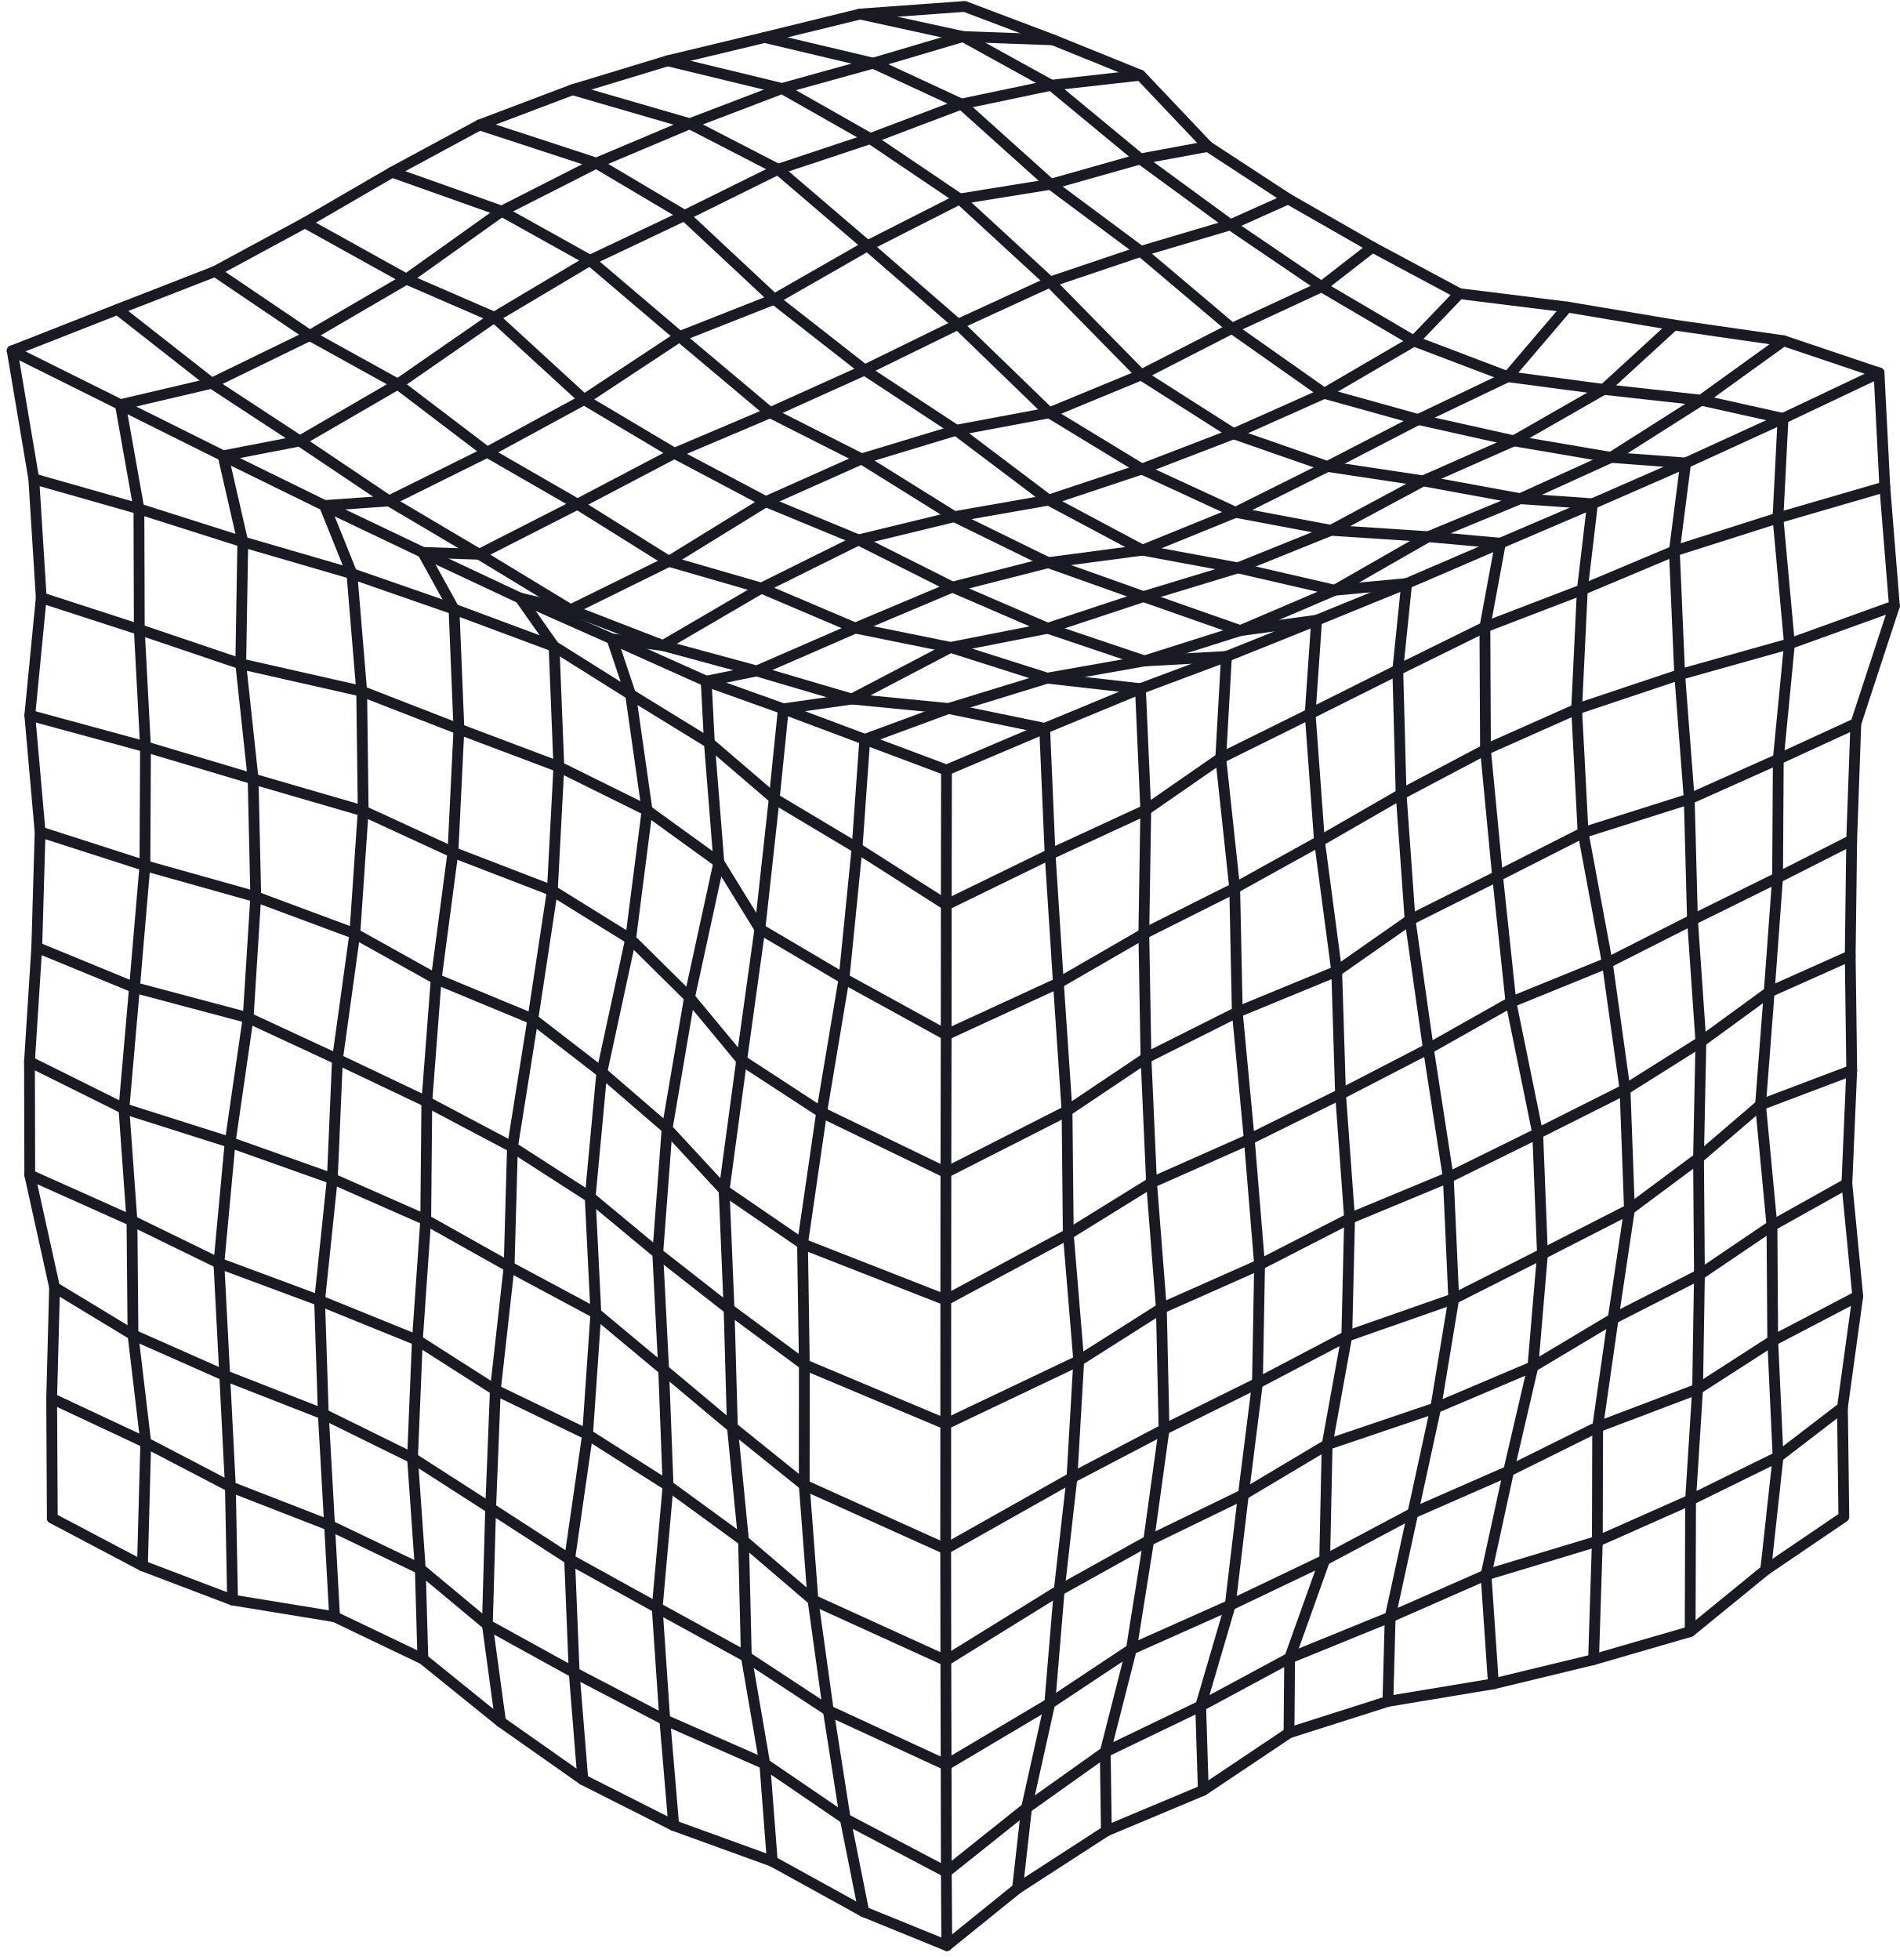
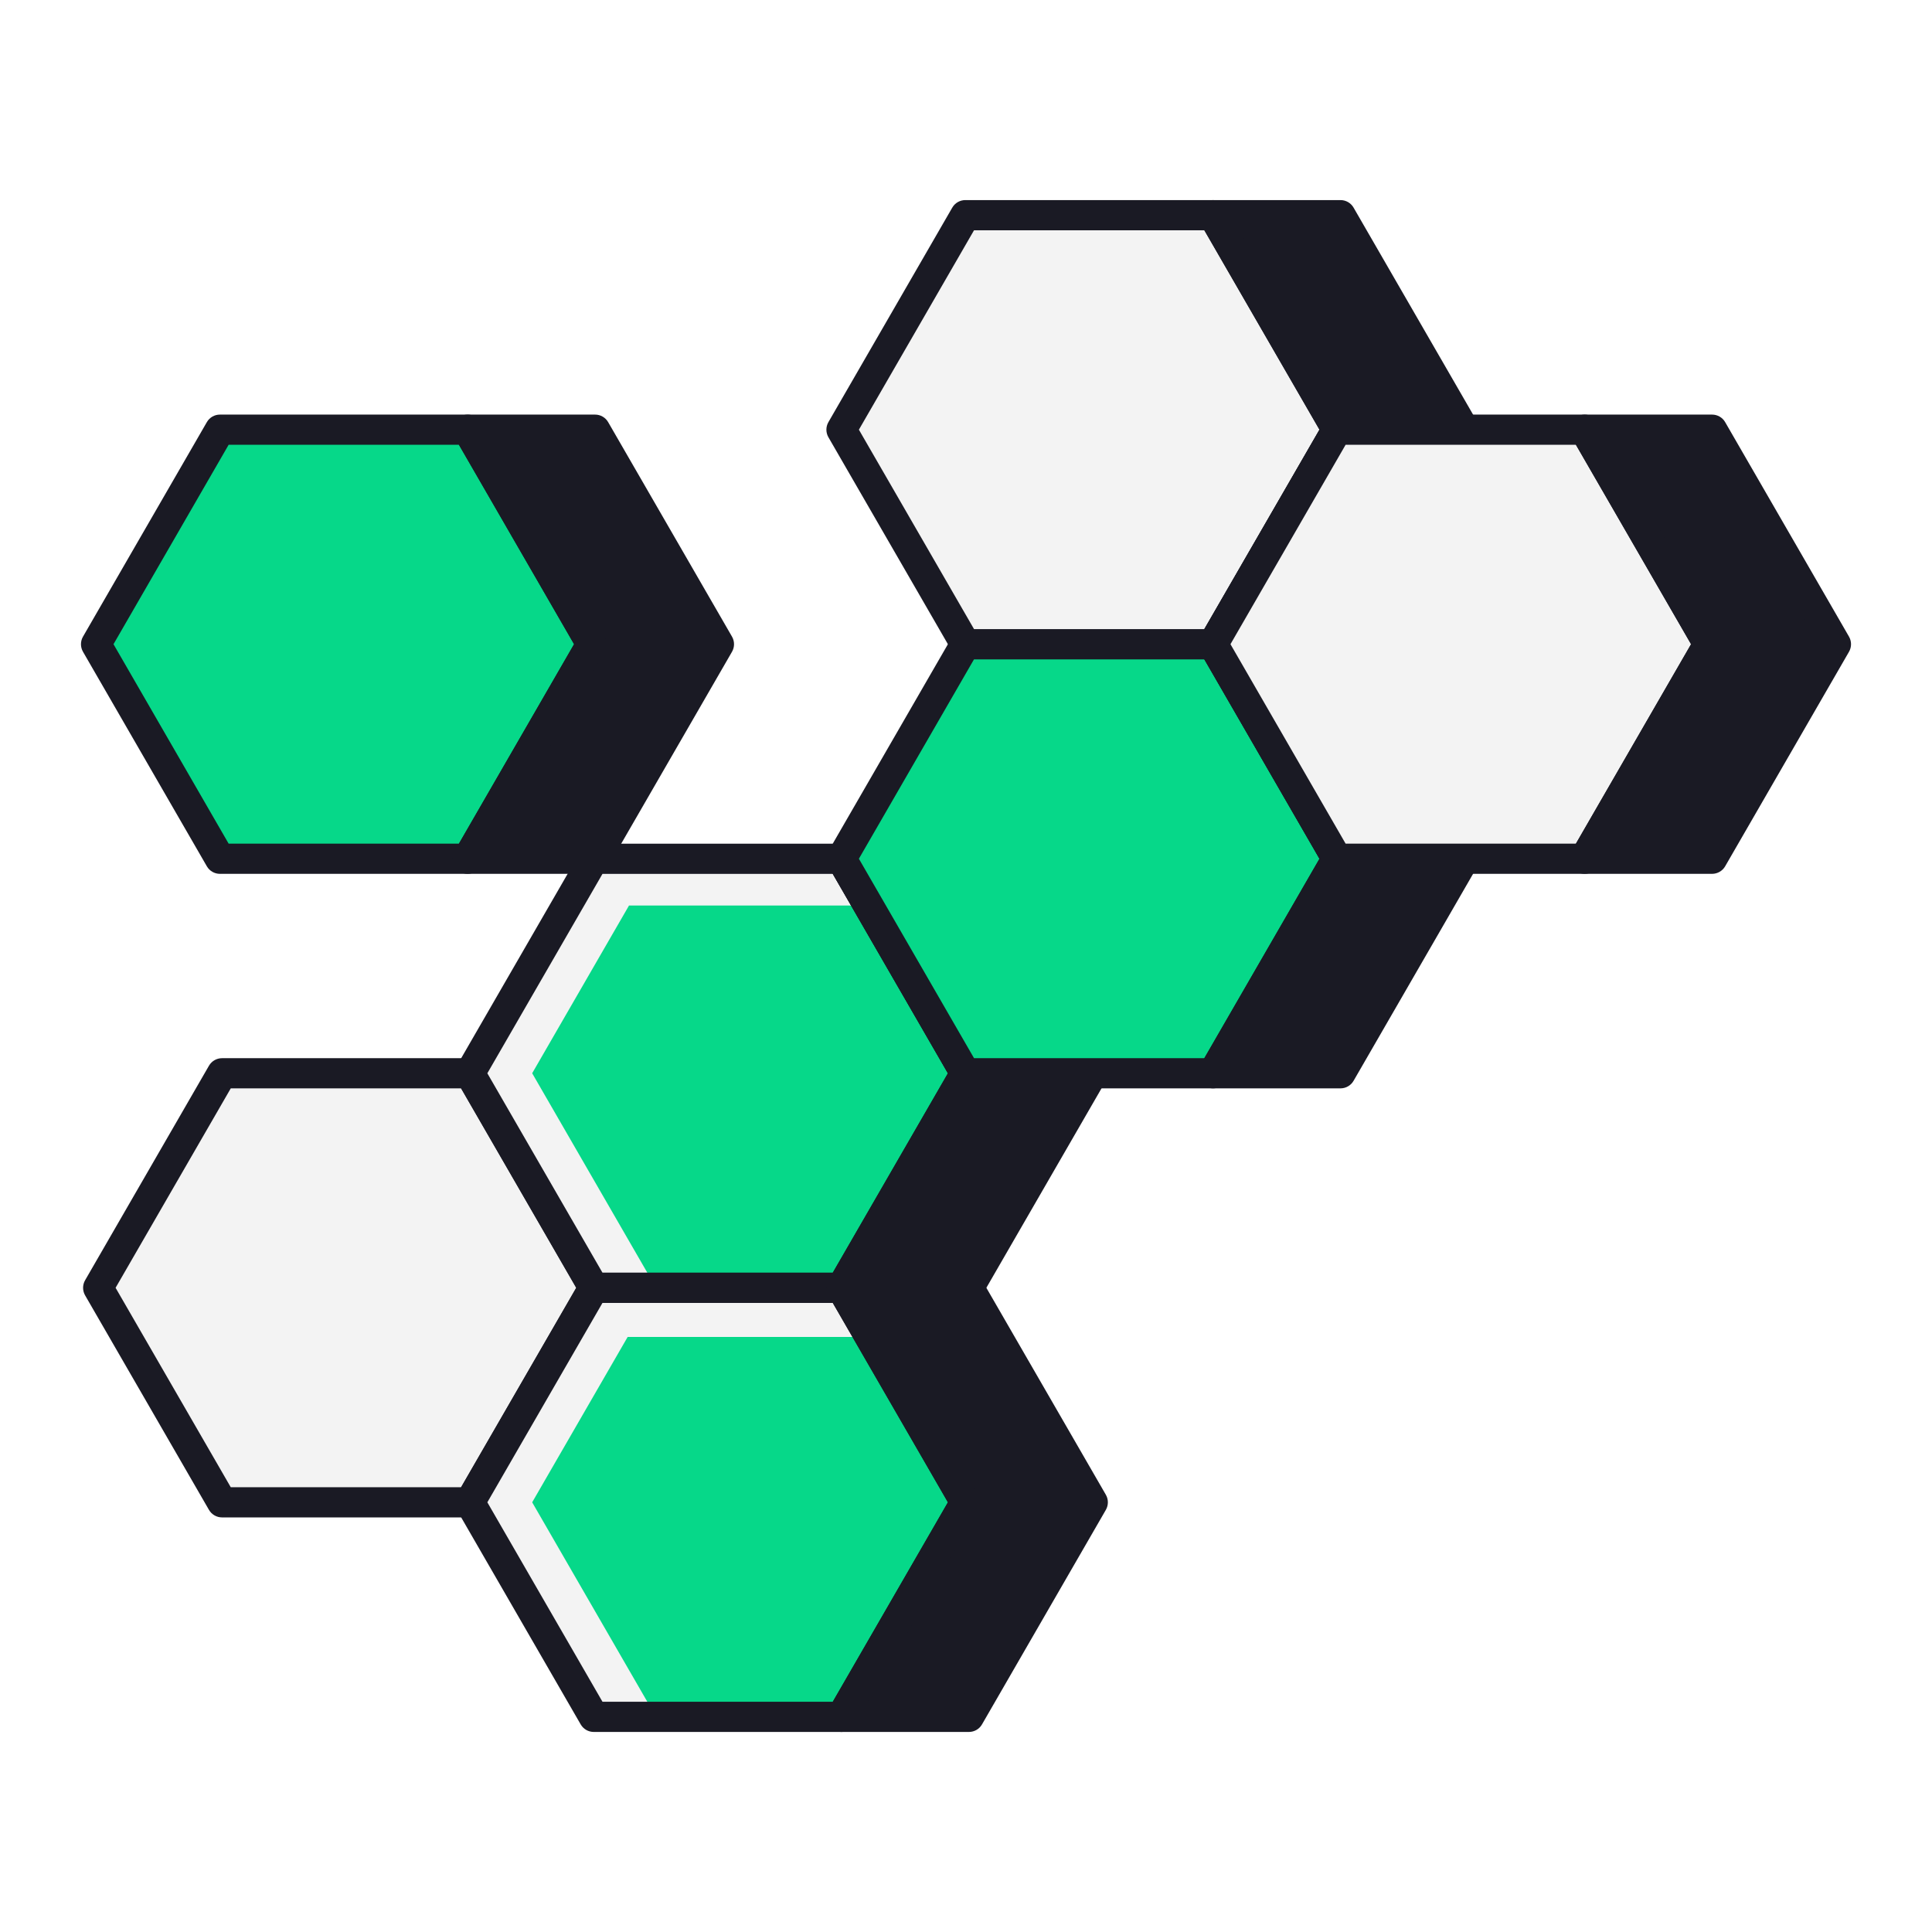
- <svg xmlns="http://www.w3.org/2000/svg" width="191" height="197" viewBox="0 0 191 197" fill="none">
-   <path d="M60.503 107.776L63.394 94.392L65.054 81.453L63.394 69.8L61.523 64.218" stroke="#1A1A24" stroke-width="1.085" stroke-linecap="round" stroke-linejoin="round" />
-   <path d="M72.796 119.629L74.559 106.566L76.393 93.372L77.836 80.26L78.753 71.243" stroke="#1A1A24" stroke-width="1.085" stroke-linecap="round" stroke-linejoin="round" />
-   <path d="M105.021 73.207L105.569 85.859L106.404 98.808L107.272 111.66L107.397 124.046L108.449 136.768L107.766 148.524L106.485 159.851L95.087 166.904L81.731 160.822L74.749 154.849L67.165 149.321L59.07 144.178L49.799 139.708L41.96 134.706L32.129 130.719L22.006 126.959L13.266 122.695L12.458 111.427L13.521 99.259L14.569 87.004L14.628 75.058L14.004 63.274L13.966 51.144L12.105 40.673" stroke="#1A1A24" stroke-width="1.085" stroke-linecap="round" stroke-linejoin="round" />
-   <path d="M115.209 106.338L115.768 118.87L116.755 131.499L117.026 143.673L115.48 154.844L113.739 165.764L105.536 171.211L103.203 181.714L102.292 189.808" stroke="#1A1A24" stroke-width="1.085" stroke-linecap="round" stroke-linejoin="round" />
-   <path d="M14.319 157.377L14.655 144.997" stroke="#1A1A24" stroke-width="1.085" stroke-linecap="round" stroke-linejoin="round" />
-   <path d="M114.65 69.22L115.187 81.415L114.992 93.85L115.209 106.338L107.272 111.66L95.093 117.85L82.599 111.812L74.559 106.566L69.318 100.246L63.394 94.392L55.528 89.515L45.535 85.663L36.513 81.507L25.446 78.29L14.628 75.057L2.997 71.894" stroke="#1A1A24" stroke-width="1.085" stroke-linecap="round" stroke-linejoin="round" />
-   <path d="M1.228 35.259L12.106 40.673L21.285 38.52L31.142 33.718L40.858 28.055L50.439 21.224L59.944 16.396L68.819 21.658L77.83 30.073L86.928 37.19L96.124 43.245L105.428 50.265L114.856 55.299L124.448 57.079L134.186 59.325L141.787 54.974L143.588 53.943L152.832 50.124L161.962 45.974L171.017 40.223L179.306 34.25L188.903 37.483" stroke="#1A1A24" stroke-width="1.085" stroke-linecap="round" stroke-linejoin="round" />
-   <path d="M5.259 152.592L5.194 140.559L5.487 129.389" stroke="#1A1A24" stroke-width="1.085" stroke-linecap="round" stroke-linejoin="round" />
-   <path d="M186.57 72.725L186.153 84.448L186.006 96.069L186.158 107.581L185.67 118.979L186.766 130.285L185.225 141.466L185.366 152.462L177.51 157.795L169.915 163.991L160.204 166.806L150.136 169.242L139.529 171.005L129.585 174.173" stroke="#1A1A24" stroke-width="1.085" stroke-linecap="round" stroke-linejoin="round" />
-   <path d="M39.421 17.307L50.439 21.224L59.309 26.166L68.32 33.826L77.424 41.476L86.619 46.125L96.124 43.244L105.487 41.492L114.726 37.678L123.851 33.002L132.857 28.819L137.978 24.837" stroke="#1A1A24" stroke-width="1.085" stroke-linecap="round" stroke-linejoin="round" />
-   <path d="M178.216 134.755L178.753 146.43L177.51 157.795" stroke="#1A1A24" stroke-width="1.085" stroke-linecap="round" stroke-linejoin="round" />
-   <path d="M30.659 22.391L40.858 28.054L49.696 31.89L58.718 40.163L67.799 45.561L77.424 41.476L86.928 37.19L96.303 32.601L105.563 28.347L114.694 25.266L123.851 33.002L133.128 39.534L142.584 42.165L152.192 44.308L161.962 45.973L169.46 46.538" stroke="#1A1A24" stroke-width="1.085" stroke-linecap="round" stroke-linejoin="round" />
-   <path d="M133.421 145.203L133.172 156.796" stroke="#1A1A24" stroke-width="1.085" stroke-linecap="round" stroke-linejoin="round" />
-   <path d="M12.105 40.673L22.429 45.816L32.623 50.813L42.497 55.522L45.654 57.003L52.284 60.117L56.211 61.858L61.523 64.218L65.076 65.813L70.995 68.466L78.752 71.244L85.637 70.262L95.559 65.07L105.287 68.162L115.057 66.432L123.423 63.779L124.687 63.383L132.363 62.341" stroke="#1A1A24" stroke-width="1.085" stroke-linecap="round" stroke-linejoin="round" />
-   <path d="M160.617 143.424L160.584 154.914L160.205 166.806" stroke="#1A1A24" stroke-width="1.085" stroke-linecap="round" stroke-linejoin="round" />
-   <path d="M95.136 188.154L84.975 182.805L76.886 177.287L75.031 166.513L74.749 154.849L73.631 143.456L66.72 137.668L66.123 125.961L67.067 113.44L60.503 107.776" stroke="#1A1A24" stroke-width="1.085" stroke-linecap="round" stroke-linejoin="round" />
-   <path d="M188.903 37.483L189.484 48.935L190.449 60.898L186.57 72.724L178.774 76.305L169.823 80.308L159.152 83.688L150.553 88.055L141.759 92.455L134.381 97.614L124.388 101.732L115.209 106.338" stroke="#1A1A24" stroke-width="1.085" stroke-linecap="round" stroke-linejoin="round" />
-   <path d="M23.379 160.822L23.162 149.435L22.592 138.248L22.006 126.959L23.135 114.818L24.947 102.296L25.712 90.133L25.446 78.29L24.203 66.724L24.41 54.464L22.43 45.816" stroke="#1A1A24" stroke-width="1.085" stroke-linecap="round" stroke-linejoin="round" />
-   <path d="M1.228 35.259L11.818 31.098L21.285 38.519L30.144 44.324L39.112 50.346L39.904 50.812L48.182 55.711L49.935 56.775L57.373 61.288L67.251 56.422L76.99 50.422L86.619 46.125L95.939 51.93L105.379 56.552L114.96 59.964L124.687 63.382L134.186 59.324L141.412 58.652L150.836 54.599L160.096 50.633L169.46 46.537L179.252 42.056L188.903 37.483" stroke="#1A1A24" stroke-width="1.085" stroke-linecap="round" stroke-linejoin="round" />
-   <path d="M177.863 99.703L176.989 111.052L178.14 123.188L178.216 134.755L170.664 139.615L169.959 150.753L169.915 163.99" stroke="#1A1A24" stroke-width="1.085" stroke-linecap="round" stroke-linejoin="round" />
-   <path d="M13.267 122.695L2.991 118.094" stroke="#1A1A24" stroke-width="1.085" stroke-linecap="round" stroke-linejoin="round" />
-   <path d="M3.398 48.132L13.966 51.143L24.41 54.464L35.379 57.659L45.643 61.228L55.702 64.972L63.394 69.8L71.315 74.666L77.836 80.26L86.163 85.234L95.131 90.947L105.569 85.858L115.187 81.415L122.723 76.191L131.712 71.742L140.522 67.337L149.279 63.024L159.076 59.265L168.326 55.375L178.742 52.06L189.484 48.935" stroke="#1A1A24" stroke-width="1.085" stroke-linecap="round" stroke-linejoin="round" />
-   <path d="M76.886 177.287L66.834 172.866L57.725 168.113L48.996 163.301L42.253 157.686L41.471 146.543L41.96 134.706L42.8 122.608L42.909 110.738L43.853 98.401L45.535 85.663L46.137 73.278L45.643 61.229L42.497 55.522" stroke="#1A1A24" stroke-width="1.085" stroke-linecap="round" stroke-linejoin="round" />
-   <path d="M58.593 178.871L57.725 168.113L57.264 156.726L59.07 144.178L59.906 131.988" stroke="#1A1A24" stroke-width="1.085" stroke-linecap="round" stroke-linejoin="round" />
-   <path d="M95.136 188.154L95.115 177.396L95.088 166.904L95.071 155.679L95.077 143.131L95.082 130.664L95.093 117.85L95.12 104.005L95.131 90.947L95.153 77.395" stroke="#1A1A24" stroke-width="1.085" stroke-linecap="round" stroke-linejoin="round" />
-   <path d="M170.664 139.616L160.617 143.424" stroke="#1A1A24" stroke-width="1.085" stroke-linecap="round" stroke-linejoin="round" />
-   <path d="M67.734 183.488L66.834 172.866L66.069 161.593L67.165 149.321L66.72 137.668L59.906 131.988L59.331 120.324L51.519 115.295L42.909 110.738L33.925 106.463L24.947 102.297L13.521 99.258L3.697 95.217" stroke="#1A1A24" stroke-width="1.085" stroke-linecap="round" stroke-linejoin="round" />
-   <path d="M86.462 1.412L96.818 3.674L105.862 4.005" stroke="#1A1A24" stroke-width="1.085" stroke-linecap="round" stroke-linejoin="round" />
-   <path d="M11.818 31.098L21.621 27.278L31.142 33.718L39.985 38.611L48.98 45.452L58.056 50.677L67.799 45.561L76.989 50.422L86.304 54.268L95.749 59.01L105.33 63.149L115.057 66.431L123.298 65.981L127.399 64.337L132.363 62.341L137.745 60.143L141.412 58.652" stroke="#1A1A24" stroke-width="1.085" stroke-linecap="round" stroke-linejoin="round" />
-   <path d="M133.172 156.797L123.678 161.332L120.705 171.472L120.971 179.94" stroke="#1A1A24" stroke-width="1.085" stroke-linecap="round" stroke-linejoin="round" />
-   <path d="M86.841 192.152L77.64 187.079L67.734 183.488L58.593 178.871L50.325 173.055L48.996 163.301L49.327 151.588L49.799 139.707L51.182 127.311L51.519 115.295L53.569 102.426L55.528 89.515L56.184 77.064L55.701 64.972L52.284 60.116" stroke="#1A1A24" stroke-width="1.085" stroke-linecap="round" stroke-linejoin="round" />
-   <path d="M14.655 144.997L5.194 140.56" stroke="#1A1A24" stroke-width="1.085" stroke-linecap="round" stroke-linejoin="round" />
-   <path d="M4.147 60.073L14.004 63.274L24.203 66.724L36.361 69.475L46.137 73.278L56.184 77.065L65.054 81.454L72.27 86.672L76.393 93.372L84.85 98.363L95.12 104.005L106.404 98.808L114.992 93.85L124.128 89.271L132.651 84.551L140.859 79.826L149.338 75.345L158.501 71.271L168.863 67.804L179.898 64.706L190.449 60.898" stroke="#1A1A24" stroke-width="1.085" stroke-linecap="round" stroke-linejoin="round" />
-   <path d="M21.621 27.279L30.659 22.39L39.421 17.307L48.215 12.555L59.944 16.396L69.34 12.435L78.216 17.014L87.21 24.707L96.303 32.6L105.487 41.492L114.786 47.145L124.215 51.496L133.812 53.303L143.072 48.333L152.832 50.123L160.096 50.633" stroke="#1A1A24" stroke-width="1.085" stroke-linecap="round" stroke-linejoin="round" />
-   <path d="M123.298 65.981L122.723 76.191L124.128 89.271L124.388 101.732L125.592 114.514L126.629 127.116L126.412 139.024L125.001 150.221L123.677 161.332L113.739 165.764L111.113 176.088L111.227 184.025L102.292 189.808L95.185 195.548" stroke="#1A1A24" stroke-width="1.085" stroke-linecap="round" stroke-linejoin="round" />
-   <path d="M42.252 157.687L33.133 153.314L23.162 149.435L14.655 144.997L13.37 134.163L13.266 122.695" stroke="#1A1A24" stroke-width="1.085" stroke-linecap="round" stroke-linejoin="round" />
-   <path d="M50.325 173.056L42.513 166.746L33.638 162.498L23.379 160.822L14.319 157.377L5.259 152.592" stroke="#1A1A24" stroke-width="1.085" stroke-linecap="round" stroke-linejoin="round" />
-   <path d="M67.121 6.11L76.865 3.766L87.78 6.348L96.65 10.461L105.623 18.522L114.639 15.973L121.437 14.719" stroke="#1A1A24" stroke-width="1.085" stroke-linecap="round" stroke-linejoin="round" />
-   <path d="M179.252 42.056L178.742 52.06L179.898 64.706L178.775 76.305L178.704 88.224L177.863 99.703L170.995 104.71L163.368 109.512L154.59 113.922L145.6 118.354L135.678 122.472L126.629 127.116L116.755 131.499L108.45 136.767L95.077 143.131L80.863 137.158L73.295 131.57L72.796 119.629L67.067 113.439L69.319 100.245L72.27 86.672L71.315 74.666L70.995 68.465" stroke="#1A1A24" stroke-width="1.085" stroke-linecap="round" stroke-linejoin="round" />
-   <path d="M57.562 9.018L67.121 6.11L78.617 8.893L87.78 6.349L96.818 3.674L105.683 8.568L114.639 15.973L123.694 22.597" stroke="#1A1A24" stroke-width="1.085" stroke-linecap="round" stroke-linejoin="round" />
-   <path d="M48.215 12.555L57.562 9.018L69.34 12.436L78.617 8.893L87.493 13.928L96.65 10.461L105.683 8.568L114.65 7.564L121.437 14.72L129.504 19.993L137.978 24.837L146.713 29.514L157.557 30.859" stroke="#1A1A24" stroke-width="1.085" stroke-linecap="round" stroke-linejoin="round" />
-   <path d="M59.906 131.988L51.182 127.312L42.801 122.608L33.41 118.469L23.135 114.818L12.458 111.427L2.964 106.707" stroke="#1A1A24" stroke-width="1.085" stroke-linecap="round" stroke-linejoin="round" />
-   <path d="M76.865 3.766L86.462 1.412L96.975 0.647L105.862 4.005L114.65 7.564" stroke="#1A1A24" stroke-width="1.085" stroke-linecap="round" stroke-linejoin="round" />
-   <path d="M77.64 187.079L76.886 177.287" stroke="#1A1A24" stroke-width="1.085" stroke-linecap="round" stroke-linejoin="round" />
-   <path d="M186.158 107.581L176.99 111.053L170.757 116.396L170.849 128.125L170.664 139.616" stroke="#1A1A24" stroke-width="1.085" stroke-linecap="round" stroke-linejoin="round" />
-   <path d="M186.766 130.284L178.216 134.754" stroke="#1A1A24" stroke-width="1.085" stroke-linecap="round" stroke-linejoin="round" />
-   <path d="M132.363 62.341L131.712 71.742L132.651 84.551L134.381 97.615L134.767 109.978L135.678 122.472L135.396 134.304L133.421 145.203L125.001 150.222L115.48 154.844L106.486 159.851L105.536 171.211L95.115 177.396L83.272 171.927L75.031 166.513L66.069 161.592L57.264 156.726L49.327 151.589L41.471 146.543L32.504 142.127L22.592 138.248L13.37 134.163L5.487 129.389L2.992 118.094L2.964 106.707L3.697 95.217L4.033 83.612L2.997 71.894L4.147 60.073L3.398 48.133L1.228 35.259" stroke="#1A1A24" stroke-width="1.085" stroke-linecap="round" stroke-linejoin="round" />
-   <path d="M33.638 162.498L33.133 153.314L32.504 142.127L32.13 130.718L33.41 118.469L33.925 106.463L35.672 93.839L36.513 81.507L36.361 69.475L35.379 57.659L32.623 50.812" stroke="#1A1A24" stroke-width="1.085" stroke-linecap="round" stroke-linejoin="round" />
-   <path d="M42.513 166.746L42.253 157.687" stroke="#1A1A24" stroke-width="1.085" stroke-linecap="round" stroke-linejoin="round" />
-   <path d="M95.185 195.548L86.841 192.152L84.975 182.805L83.272 171.927L81.731 160.822L80.852 149.267L80.863 137.158L80.679 125.022L82.599 111.812L84.85 98.363L86.163 85.235L86.939 74.314" stroke="#1A1A24" stroke-width="1.085" stroke-linecap="round" stroke-linejoin="round" />
-   <path d="M186.006 96.069L177.863 99.704" stroke="#1A1A24" stroke-width="1.085" stroke-linecap="round" stroke-linejoin="round" />
-   <path d="M169.46 46.537L168.326 55.375L168.863 67.803L169.823 80.308L170.149 92.45L170.995 104.71L170.756 116.396L163.812 121.56L155.067 126.031L146.148 130.539L135.396 134.304L126.412 139.024L117.026 143.673L107.766 148.523L95.071 155.679L80.852 149.266L73.631 143.456L73.295 131.57L66.123 125.96L59.331 120.324L60.503 107.775L53.569 102.426L43.853 98.401L35.672 93.838L25.712 90.133L14.569 87.003L4.033 83.612" stroke="#1A1A24" stroke-width="1.085" stroke-linecap="round" stroke-linejoin="round" />
-   <path d="M86.939 74.314L95.153 77.395L105.021 73.207" stroke="#1A1A24" stroke-width="1.085" stroke-linecap="round" stroke-linejoin="round" />
-   <path d="M78.753 71.243L86.939 74.314L95.359 71.211L105.287 68.162L114.65 69.22" stroke="#1A1A24" stroke-width="1.085" stroke-linecap="round" stroke-linejoin="round" />
-   <path d="M141.412 58.651L140.522 67.337L140.859 79.825L141.759 92.455L143.598 105.41L145.6 118.354L146.148 130.539L144.336 141.503L142.036 152.082L139.757 162.531L129.65 166.648L120.704 171.471L111.113 176.088L103.203 181.714L95.136 188.153L95.185 195.548" stroke="#1A1A24" stroke-width="1.085" stroke-linecap="round" stroke-linejoin="round" />
-   <path d="M160.096 50.634L159.076 59.265L158.501 71.271L159.152 83.689L161.588 96.785L163.368 109.512L163.813 121.561L162.174 132.542L160.617 143.424L151.666 147.862L149.393 158.294L150.136 169.242" stroke="#1A1A24" stroke-width="1.085" stroke-linecap="round" stroke-linejoin="round" />
-   <path d="M185.67 118.979L178.14 123.188L170.849 128.125L162.174 132.541L154.107 137.359L144.336 141.503L133.421 145.203" stroke="#1A1A24" stroke-width="1.085" stroke-linecap="round" stroke-linejoin="round" />
-   <path d="M150.836 54.599L149.279 63.024L149.338 75.345L150.553 88.055L151.899 100.729L154.59 113.922L155.067 126.031L154.107 137.358L151.665 147.861L142.036 152.082L133.171 156.797L129.651 166.648L129.585 174.173L120.97 179.94L111.227 184.025" stroke="#1A1A24" stroke-width="1.085" stroke-linecap="round" stroke-linejoin="round" />
-   <path d="M139.757 162.531L139.53 171.005" stroke="#1A1A24" stroke-width="1.085" stroke-linecap="round" stroke-linejoin="round" />
-   <path d="M186.153 84.448L178.704 88.224L170.149 92.45L161.588 96.784L151.899 100.728L143.598 105.41L134.766 109.978L125.593 114.513L115.768 118.87L107.397 124.045L95.082 130.664L80.678 125.022L72.796 119.629" stroke="#1A1A24" stroke-width="1.085" stroke-linecap="round" stroke-linejoin="round" />
-   <path d="M185.225 141.465L178.753 146.429L169.959 150.753L160.584 154.914L149.392 158.294L139.757 162.531" stroke="#1A1A24" stroke-width="1.085" stroke-linecap="round" stroke-linejoin="round" />
-   <path d="M22.43 45.816L30.144 44.324L39.985 38.612L49.696 31.89L59.309 26.167L68.819 21.659L78.216 17.015L87.493 13.928L96.482 19.998L105.563 28.348L114.726 37.679L124.014 43.597L133.454 46.885L143.072 48.334L152.192 44.308L161.225 39.138L168.288 32.666L179.306 34.25" stroke="#1A1A24" stroke-width="1.085" stroke-linecap="round" stroke-linejoin="round" />
-   <path d="M32.623 50.812L39.112 50.346L48.98 45.453L58.718 40.163L68.32 33.827L77.83 30.072L87.21 24.707L96.482 19.998L105.623 18.523L114.694 25.266L123.694 22.597L132.857 28.819L142.145 34.277L151.584 37.863L161.225 39.138L171.017 40.223L179.252 42.056" stroke="#1A1A24" stroke-width="1.085" stroke-linecap="round" stroke-linejoin="round" />
-   <path d="M123.694 22.597L129.504 19.993" stroke="#1A1A24" stroke-width="1.085" stroke-linecap="round" stroke-linejoin="round" />
-   <path d="M42.497 55.521L48.182 55.711L58.056 50.677L67.252 56.422L76.539 59.113L85.979 63.127L95.56 65.069L105.33 63.149L114.96 59.964L124.448 57.078L133.812 53.302L143.588 53.943L150.836 54.599" stroke="#1A1A24" stroke-width="1.085" stroke-linecap="round" stroke-linejoin="round" />
-   <path d="M52.284 60.117L57.373 61.288L61.013 62.699L66.655 64.885L76.073 67.441L85.979 63.128L95.75 59.01L105.379 56.552L114.857 55.299L124.215 51.496L133.454 46.885L142.584 42.165L151.584 37.863L157.557 30.859L168.288 32.666" stroke="#1A1A24" stroke-width="1.085" stroke-linecap="round" stroke-linejoin="round" />
-   <path d="M70.995 68.466L76.072 67.44L85.637 70.261L95.359 71.211L105.021 73.207L114.65 69.22L118.762 67.679L123.298 65.981" stroke="#1A1A24" stroke-width="1.085" stroke-linecap="round" stroke-linejoin="round" />
-   <path d="M61.523 64.218L66.655 64.885L76.539 59.113L86.304 54.268L95.939 51.93L105.428 50.265L114.786 47.145L124.014 43.597L133.128 39.534L142.144 34.277L146.712 29.514" stroke="#1A1A24" stroke-width="1.085" stroke-linecap="round" stroke-linejoin="round" />
+ <svg xmlns="http://www.w3.org/2000/svg" version="1.1" id="Layer_3" x="0" y="0" viewBox="0 0 64 64" style="enable-background:new 0 0 64 64" xml:space="preserve">
+   <style>
+         .st0 {
+             fill: #F3F3F3;
+         }
+ 
+         .st1 {
+             fill: #1A1A24;
+         }
+ 
+         .st2 {
+             fill: #06D889;
+         }
+ 
+         .st3 {
+             fill: #06D889;
+         }
+ 
+         .st4 {
+             fill: #1A1A24;
+         }
+ 
+         .st6 {
+             fill: #06D889;
+         }
+ 
+         .st10 {
+             fill: #F3F3F3;
+         }
+ 
+         .st11 {
+             fill: #1A1A24;
+         }
+ 
+         .st15 {
+             fill: #1A1A24;
+         }
+     </style>
+   <path class="st15" d="M56.715 14.233h-4.222l4.103 7.107-4.103 7.107h4.222l4.103-7.107z" />
+   <path class="st2" d="M15.491 14.233H7.285L3.182 21.34l4.103 7.107h8.206l4.103-7.107z" />
+   <path class="st3" d="M8.28 15.83h8.133l-.922-1.597H7.285L3.182 21.34l4.103 7.107h1.917L5.099 21.34z" />
+   <path class="st1" d="M15.491 28.947H7.285a.499.499 0 0 1-.433-.25L2.749 21.59a.502.502 0 0 1 0-.5l4.103-7.106a.499.499 0 0 1 .433-.25h8.206c.179 0 .344.095.433.25l4.103 7.106a.502.502 0 0 1 0 .5l-4.103 7.107a.499.499 0 0 1-.433.25zm-7.917-1h7.629l3.814-6.607-3.814-6.606H7.574L3.76 21.34l3.814 6.607z" />
+   <path class="st0" d="M15.561 35.553H7.355L3.252 42.66l4.103 7.106h8.206l4.103-7.106z" />
+   <path class="st1" d="M15.561 50.266H7.355a.499.499 0 0 1-.433-.25L2.819 42.91a.502.502 0 0 1 0-.5l4.103-7.106a.499.499 0 0 1 .433-.25h8.206c.179 0 .344.095.433.25l4.103 7.106a.502.502 0 0 1 0 .5l-4.103 7.106a.499.499 0 0 1-.433.25zm-7.917-1h7.629l3.814-6.606-3.814-6.606H7.644L3.829 42.66l3.815 6.606z" />
+   <path class="st4" d="M19.713 14.233h-4.222l4.103 7.107-4.103 7.107h4.222l4.103-7.107z" />
+   <path class="st1" d="M19.713 28.947h-4.222a.499.499 0 0 1-.433-.75l3.959-6.857-3.959-6.856a.502.502 0 0 1 .433-.75h4.222c.179 0 .344.095.433.25l4.103 7.106a.502.502 0 0 1 0 .5l-4.103 7.107a.499.499 0 0 1-.433.25zm-3.355-1h3.067l3.814-6.607-3.814-6.606h-3.067l3.67 6.356a.502.502 0 0 1 0 .5l-3.67 6.357z" />
+   <path class="st6" d="M27.875 28.447h-8.206l-4.103 7.106 4.103 7.107h8.206l4.103-7.107z" />
+   <path class="st10" d="M20.837 29.996h7.933l-.895-1.549h-8.206l-4.103 7.106 4.103 7.107h2.063l-4.103-7.107z" />
+   <path class="st6" d="M27.875 42.66h-8.206l-4.103 7.106 4.103 7.107h8.206l4.103-7.107z" />
+   <path class="st10" d="M20.792 44.288h8.023l-.94-1.628h-8.206l-4.103 7.106 4.103 7.107h2.063l-4.103-7.107z" />
+   <path class="st1" d="M27.875 43.16h-8.206a.499.499 0 0 1-.433-.25l-4.103-7.106a.502.502 0 0 1 0-.5l4.103-7.106a.499.499 0 0 1 .433-.25h8.206c.179 0 .344.095.433.25l4.103 7.106a.502.502 0 0 1 0 .5l-4.103 7.106a.5.5 0 0 1-.433.25zm-7.917-1h7.629l3.814-6.606-3.814-6.606h-7.629l-3.814 6.606 3.814 6.606z" />
+   <path class="st11" d="M32.097 28.447h-4.222l4.103 7.106-4.103 7.107h4.222l4.103-7.107zM32.097 42.66h-4.222l4.103 7.106-4.103 7.107h4.222l4.103-7.107z" />
+   <path class="st1" d="M32.097 43.16h-4.222a.499.499 0 0 1-.433-.75l3.959-6.856-3.959-6.856a.502.502 0 0 1 .433-.75h4.222c.179 0 .344.095.433.25l4.103 7.106a.502.502 0 0 1 0 .5L32.53 42.91a.5.5 0 0 1-.433.25zm-3.356-1h3.067l3.814-6.606-3.814-6.606h-3.067l3.67 6.356a.502.502 0 0 1 0 .5l-3.67 6.356z" />
+   <path class="st1" d="M27.875 57.373h-8.206a.499.499 0 0 1-.433-.25l-4.103-7.107a.502.502 0 0 1 0-.5l4.103-7.106a.499.499 0 0 1 .433-.25h8.206c.179 0 .344.095.433.25l4.103 7.106a.502.502 0 0 1 0 .5l-4.103 7.107a.499.499 0 0 1-.433.25zm-7.917-1h7.629l3.814-6.607-3.814-6.606h-7.629l-3.814 6.606 3.814 6.607z" />
+   <path class="st1" d="M32.097 57.373h-4.222a.499.499 0 0 1-.433-.75l3.959-6.857-3.959-6.856a.502.502 0 0 1 .433-.75h4.222c.179 0 .344.095.433.25l4.103 7.106a.502.502 0 0 1 0 .5l-4.103 7.107a.499.499 0 0 1-.433.25zm-3.356-1h3.067l3.814-6.607-3.814-6.606h-3.067l3.67 6.356a.502.502 0 0 1 0 .5l-3.67 6.357z" />
+   <path class="st2" d="M40.184 21.34h-8.206l-4.103 7.107 4.103 7.106h8.206l4.103-7.106z" />
+   <path class="st3" d="M33.168 22.871h7.9l-.884-1.531h-8.206l-4.103 7.107 4.103 7.106h2.074l-4.103-7.106z" />
+   <path class="st1" d="M40.184 36.053h-8.206a.499.499 0 0 1-.433-.25l-4.103-7.106a.502.502 0 0 1 0-.5l4.103-7.107a.499.499 0 0 1 .433-.25h8.206c.179 0 .344.095.433.25l4.103 7.107a.502.502 0 0 1 0 .5l-4.103 7.106a.499.499 0 0 1-.433.25zm-7.918-1h7.629l3.814-6.606-3.814-6.607h-7.629l-3.814 6.607 3.814 6.606z" />
+   <path class="st4" d="M44.406 21.34h-4.222l4.103 7.107-4.103 7.106h4.222l4.103-7.106z" />
+   <path class="st1" d="M44.406 36.053h-4.222a.499.499 0 0 1-.433-.75l3.959-6.856-3.959-6.857a.502.502 0 0 1 .433-.75h4.222c.179 0 .344.095.433.25l4.103 7.107a.502.502 0 0 1 0 .5l-4.103 7.106a.499.499 0 0 1-.433.25zm-3.356-1h3.067l3.814-6.606-3.814-6.607H41.05l3.67 6.357a.502.502 0 0 1 0 .5l-3.67 6.356z" />
+   <path class="st0" d="M40.184 7.127h-8.206l-4.103 7.106 4.103 7.107h8.206l4.103-7.107z" />
+   <path class="st1" d="M40.184 21.84h-8.206a.499.499 0 0 1-.433-.25l-4.103-7.106a.502.502 0 0 1 0-.5l4.103-7.106a.499.499 0 0 1 .433-.25h8.206c.179 0 .344.095.433.25l4.103 7.106a.502.502 0 0 1 0 .5l-4.103 7.106a.499.499 0 0 1-.433.25zm-7.918-1h7.629l3.814-6.606-3.814-6.606h-7.629l-3.814 6.606 3.814 6.606z" />
+   <path class="st15" d="M44.406 7.127h-4.222l4.103 7.106-4.103 7.107h4.222l4.103-7.107z" />
+   <path class="st1" d="M44.406 21.84h-4.222a.499.499 0 0 1-.433-.75l3.959-6.856-3.959-6.856a.502.502 0 0 1 .433-.75h4.222c.179 0 .344.095.433.25l4.103 7.106a.502.502 0 0 1 0 .5l-4.103 7.106a.499.499 0 0 1-.433.25zm-3.356-1h3.067l3.814-6.606-3.814-6.606H41.05l3.67 6.356a.502.502 0 0 1 0 .5l-3.67 6.356z" />
+   <path class="st0" d="M52.493 14.233h-8.206l-4.103 7.107 4.103 7.107h8.206l4.103-7.107z" />
+   <path class="st1" d="M52.493 28.947h-8.206a.499.499 0 0 1-.433-.25l-4.103-7.107a.502.502 0 0 1 0-.5l4.103-7.106a.499.499 0 0 1 .433-.25h8.206c.179 0 .344.095.433.25l4.103 7.106a.502.502 0 0 1 0 .5l-4.103 7.107a.499.499 0 0 1-.433.25zm-7.918-1h7.629l3.814-6.607-3.814-6.606h-7.629l-3.814 6.606 3.814 6.607z" />
+   <path class="st1" d="M56.715 28.947h-4.222a.499.499 0 0 1-.433-.75l3.959-6.857-3.959-6.856a.502.502 0 0 1 .433-.75h4.222c.179 0 .344.095.433.25l4.103 7.106a.502.502 0 0 1 0 .5l-4.103 7.107a.5.5 0 0 1-.433.25zm-3.356-1h3.067l3.814-6.607-3.814-6.606h-3.067l3.67 6.356a.502.502 0 0 1 0 .5l-3.67 6.357z" />
</svg>
